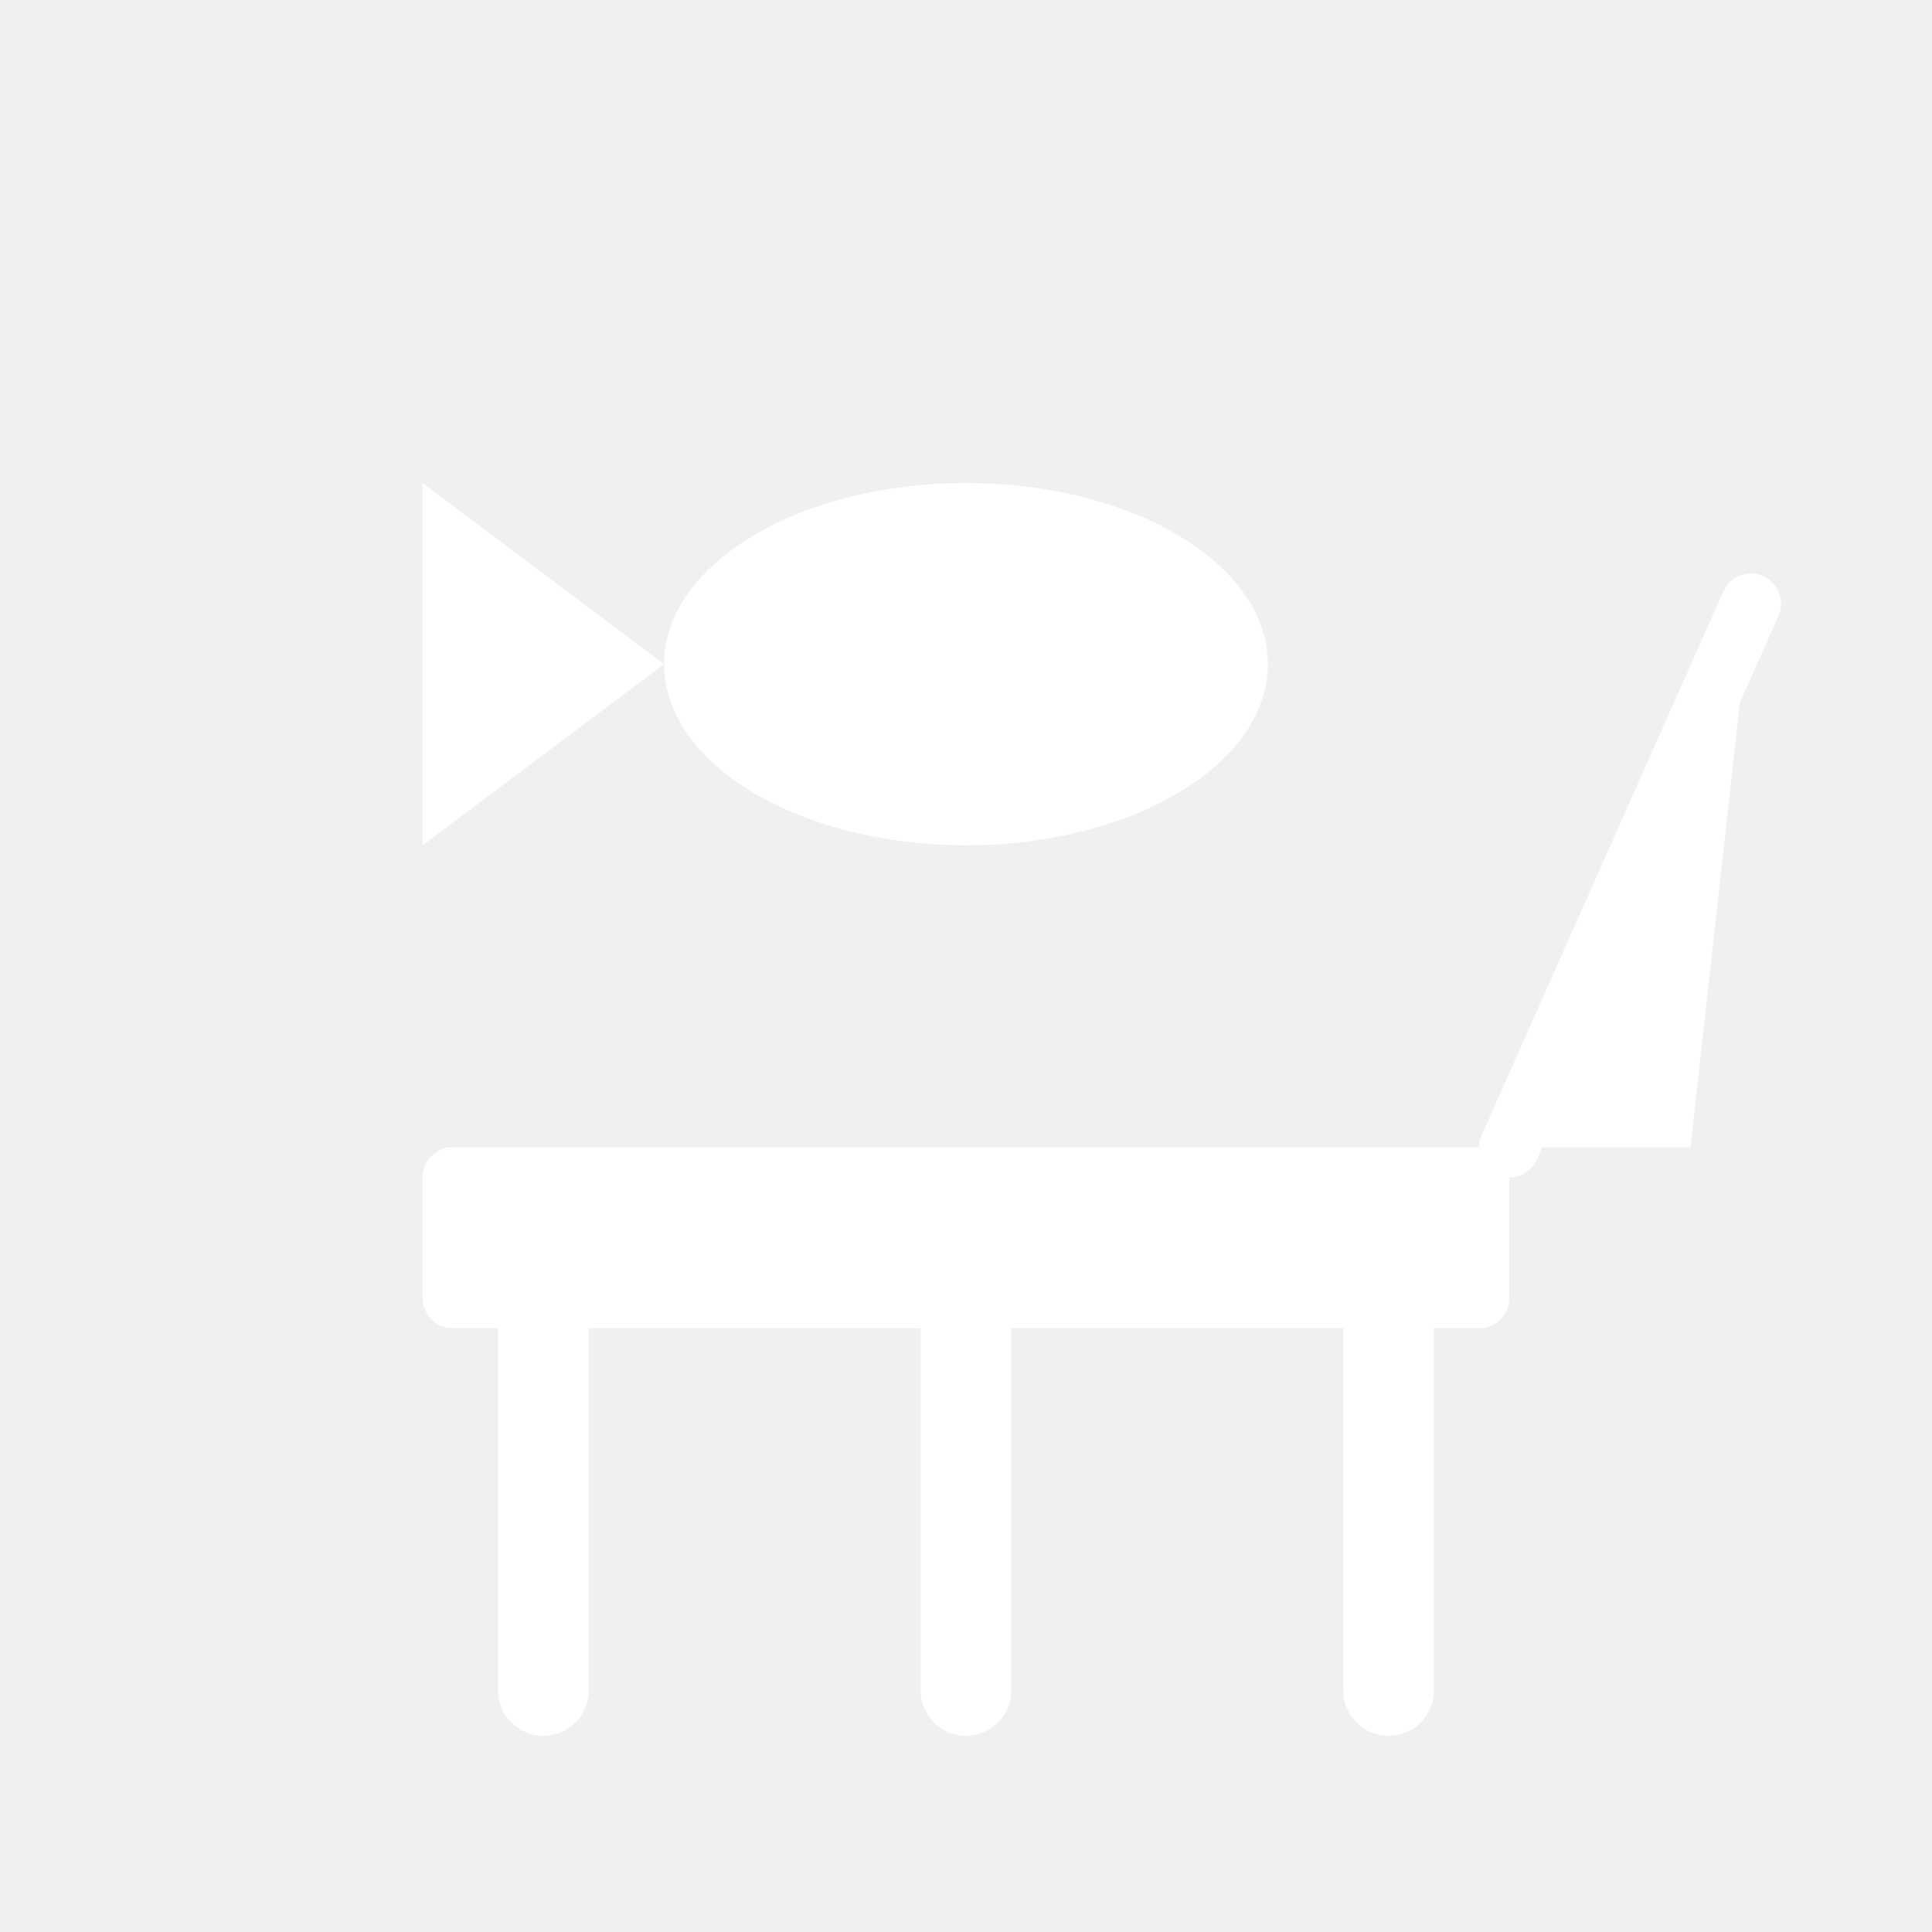
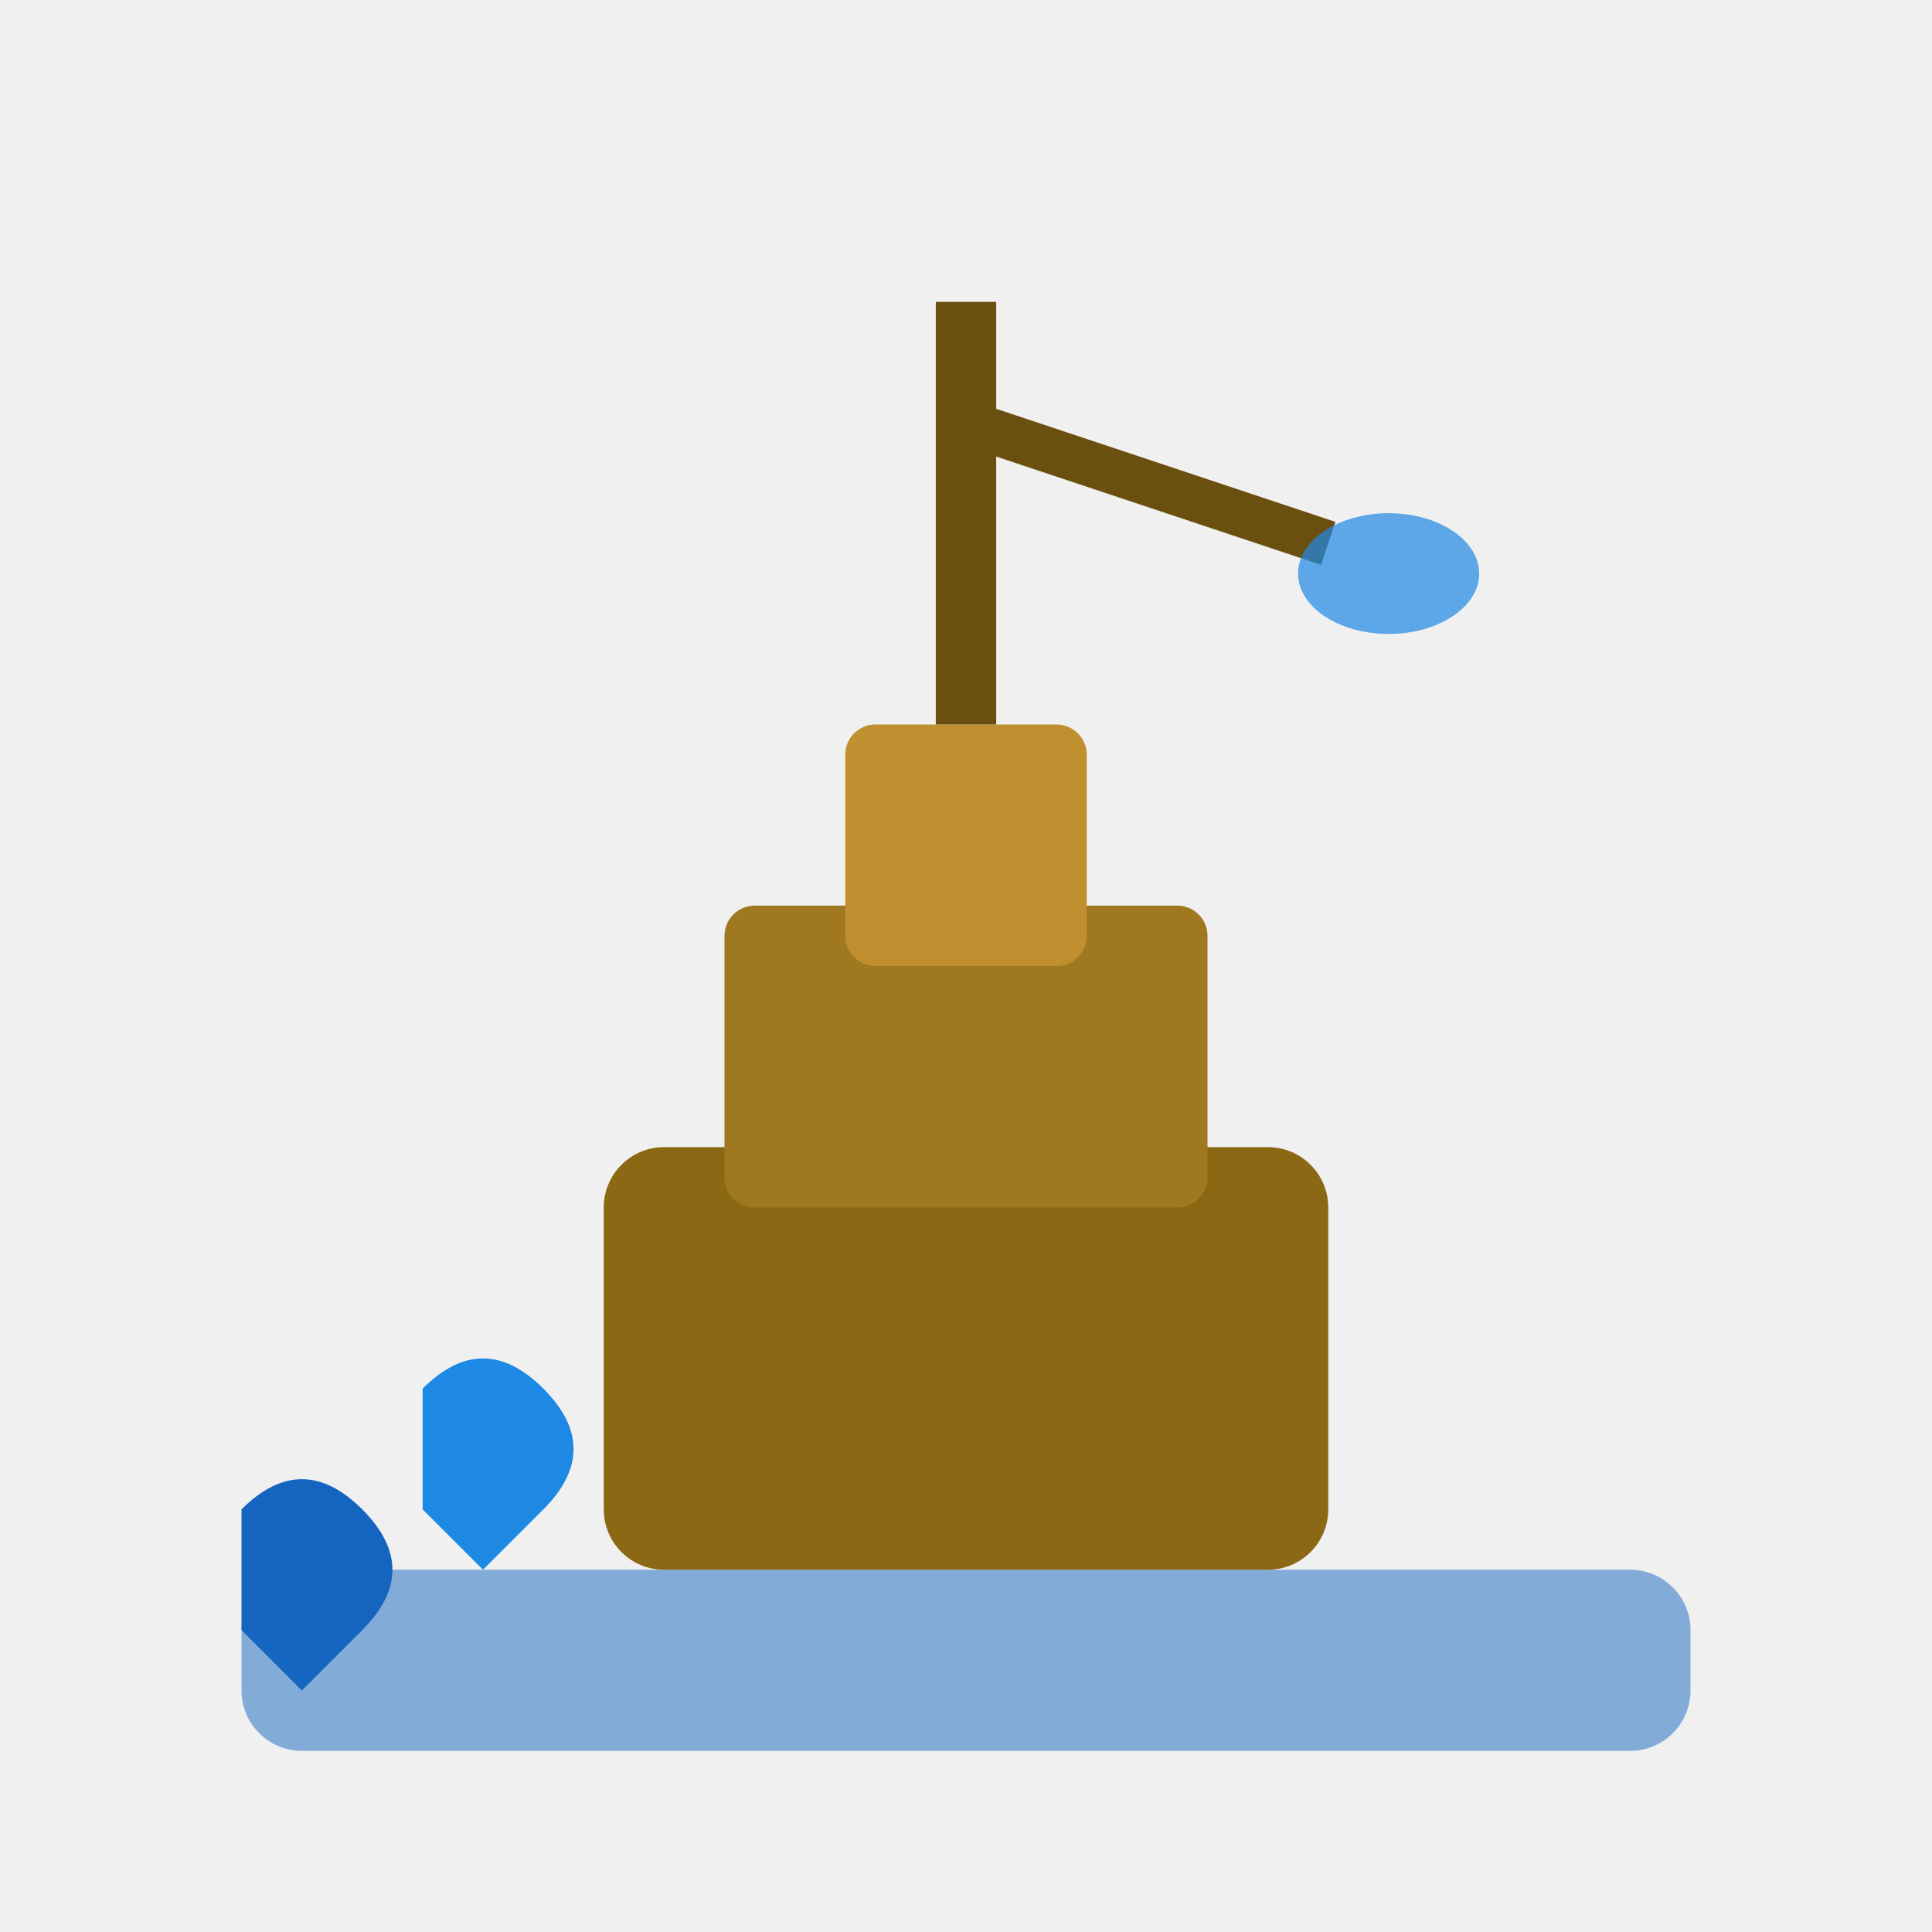
- <svg xmlns="http://www.w3.org/2000/svg" width="16" height="16" viewBox="0 0 64 64" fill="none" stroke="white" stroke-width="3" stroke-linecap="round" stroke-linejoin="round">
-   <rect x="14" y="38" width="36" height="6" rx="1" fill="white" stroke="none" />
-   <line x1="18" y1="44" x2="18" y2="56" stroke="white" stroke-width="3" />
-   <line x1="32" y1="44" x2="32" y2="56" stroke="white" stroke-width="3" />
-   <line x1="46" y1="44" x2="46" y2="56" stroke="white" stroke-width="3" />
-   <ellipse cx="32" cy="22" rx="10" ry="6" fill="white" stroke="none" />
-   <polygon points="22,22 14,16 14,28" fill="white" stroke="none" />
-   <line x1="50" y1="38" x2="58" y2="20" stroke="white" stroke-width="2" />
-   <polygon points="50,38 58,20 56,38" fill="white" stroke="none" />
+ <svg xmlns="http://www.w3.org/2000/svg" viewBox="0 0 64 64" width="64" height="64">
+   <rect x="20" y="38" width="24" height="14" rx="2" fill="#8B6914" />
+   <rect x="24" y="30" width="16" height="10" rx="1" fill="#A07820" />
+   <rect x="28" y="24" width="8" height="8" rx="1" fill="#C09030" />
+   <line x1="32" y1="10" x2="32" y2="24" stroke="#6B4F10" stroke-width="2" />
+   <line x1="32" y1="14" x2="44" y2="18" stroke="#6B4F10" stroke-width="1.5" />
+   <ellipse cx="46" cy="19" rx="3" ry="2" fill="#1E88E5" opacity="0.7" />
+   <path d="M14 46 Q16 44 18 46 Q20 48 18 50 L16 52 L14 50 Z" fill="#1E88E5" />
+   <path d="M8 50 Q10 48 12 50 Q14 52 12 54 L10 56 L8 54 Z" fill="#1565C0" />
+   <rect x="8" y="52" width="48" height="6" rx="2" fill="#1565C0" opacity="0.5" />
</svg>
